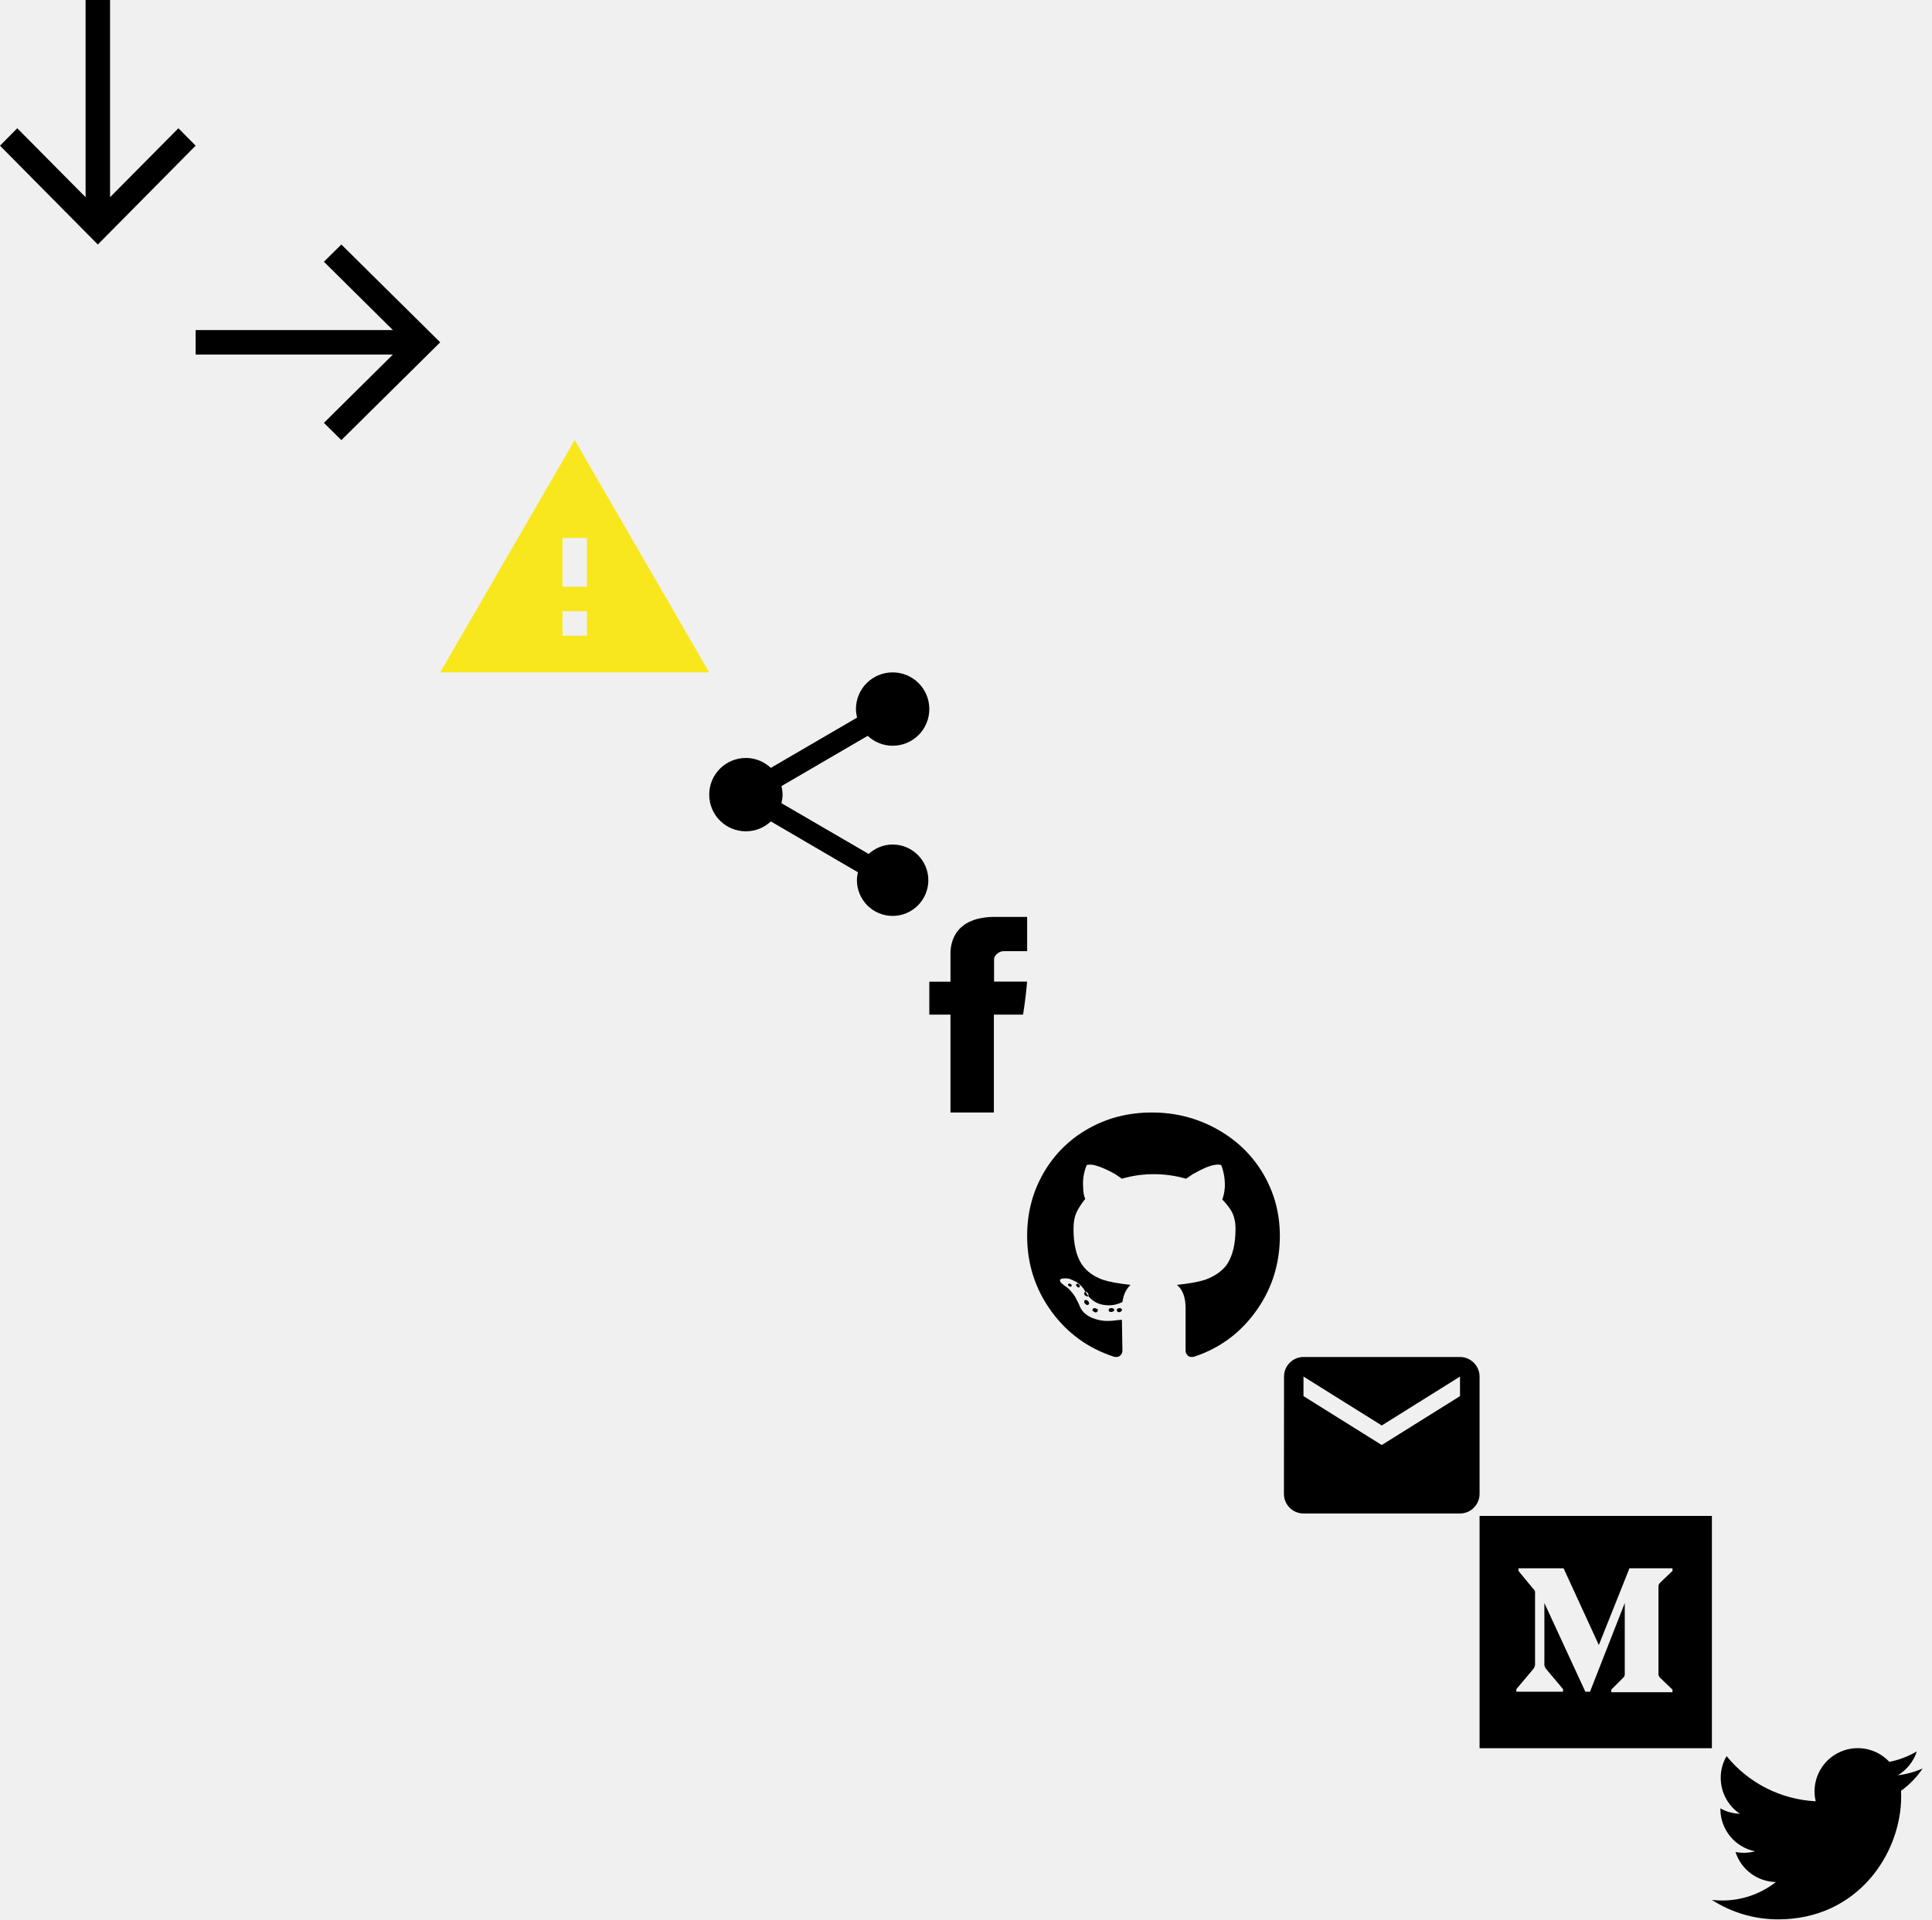
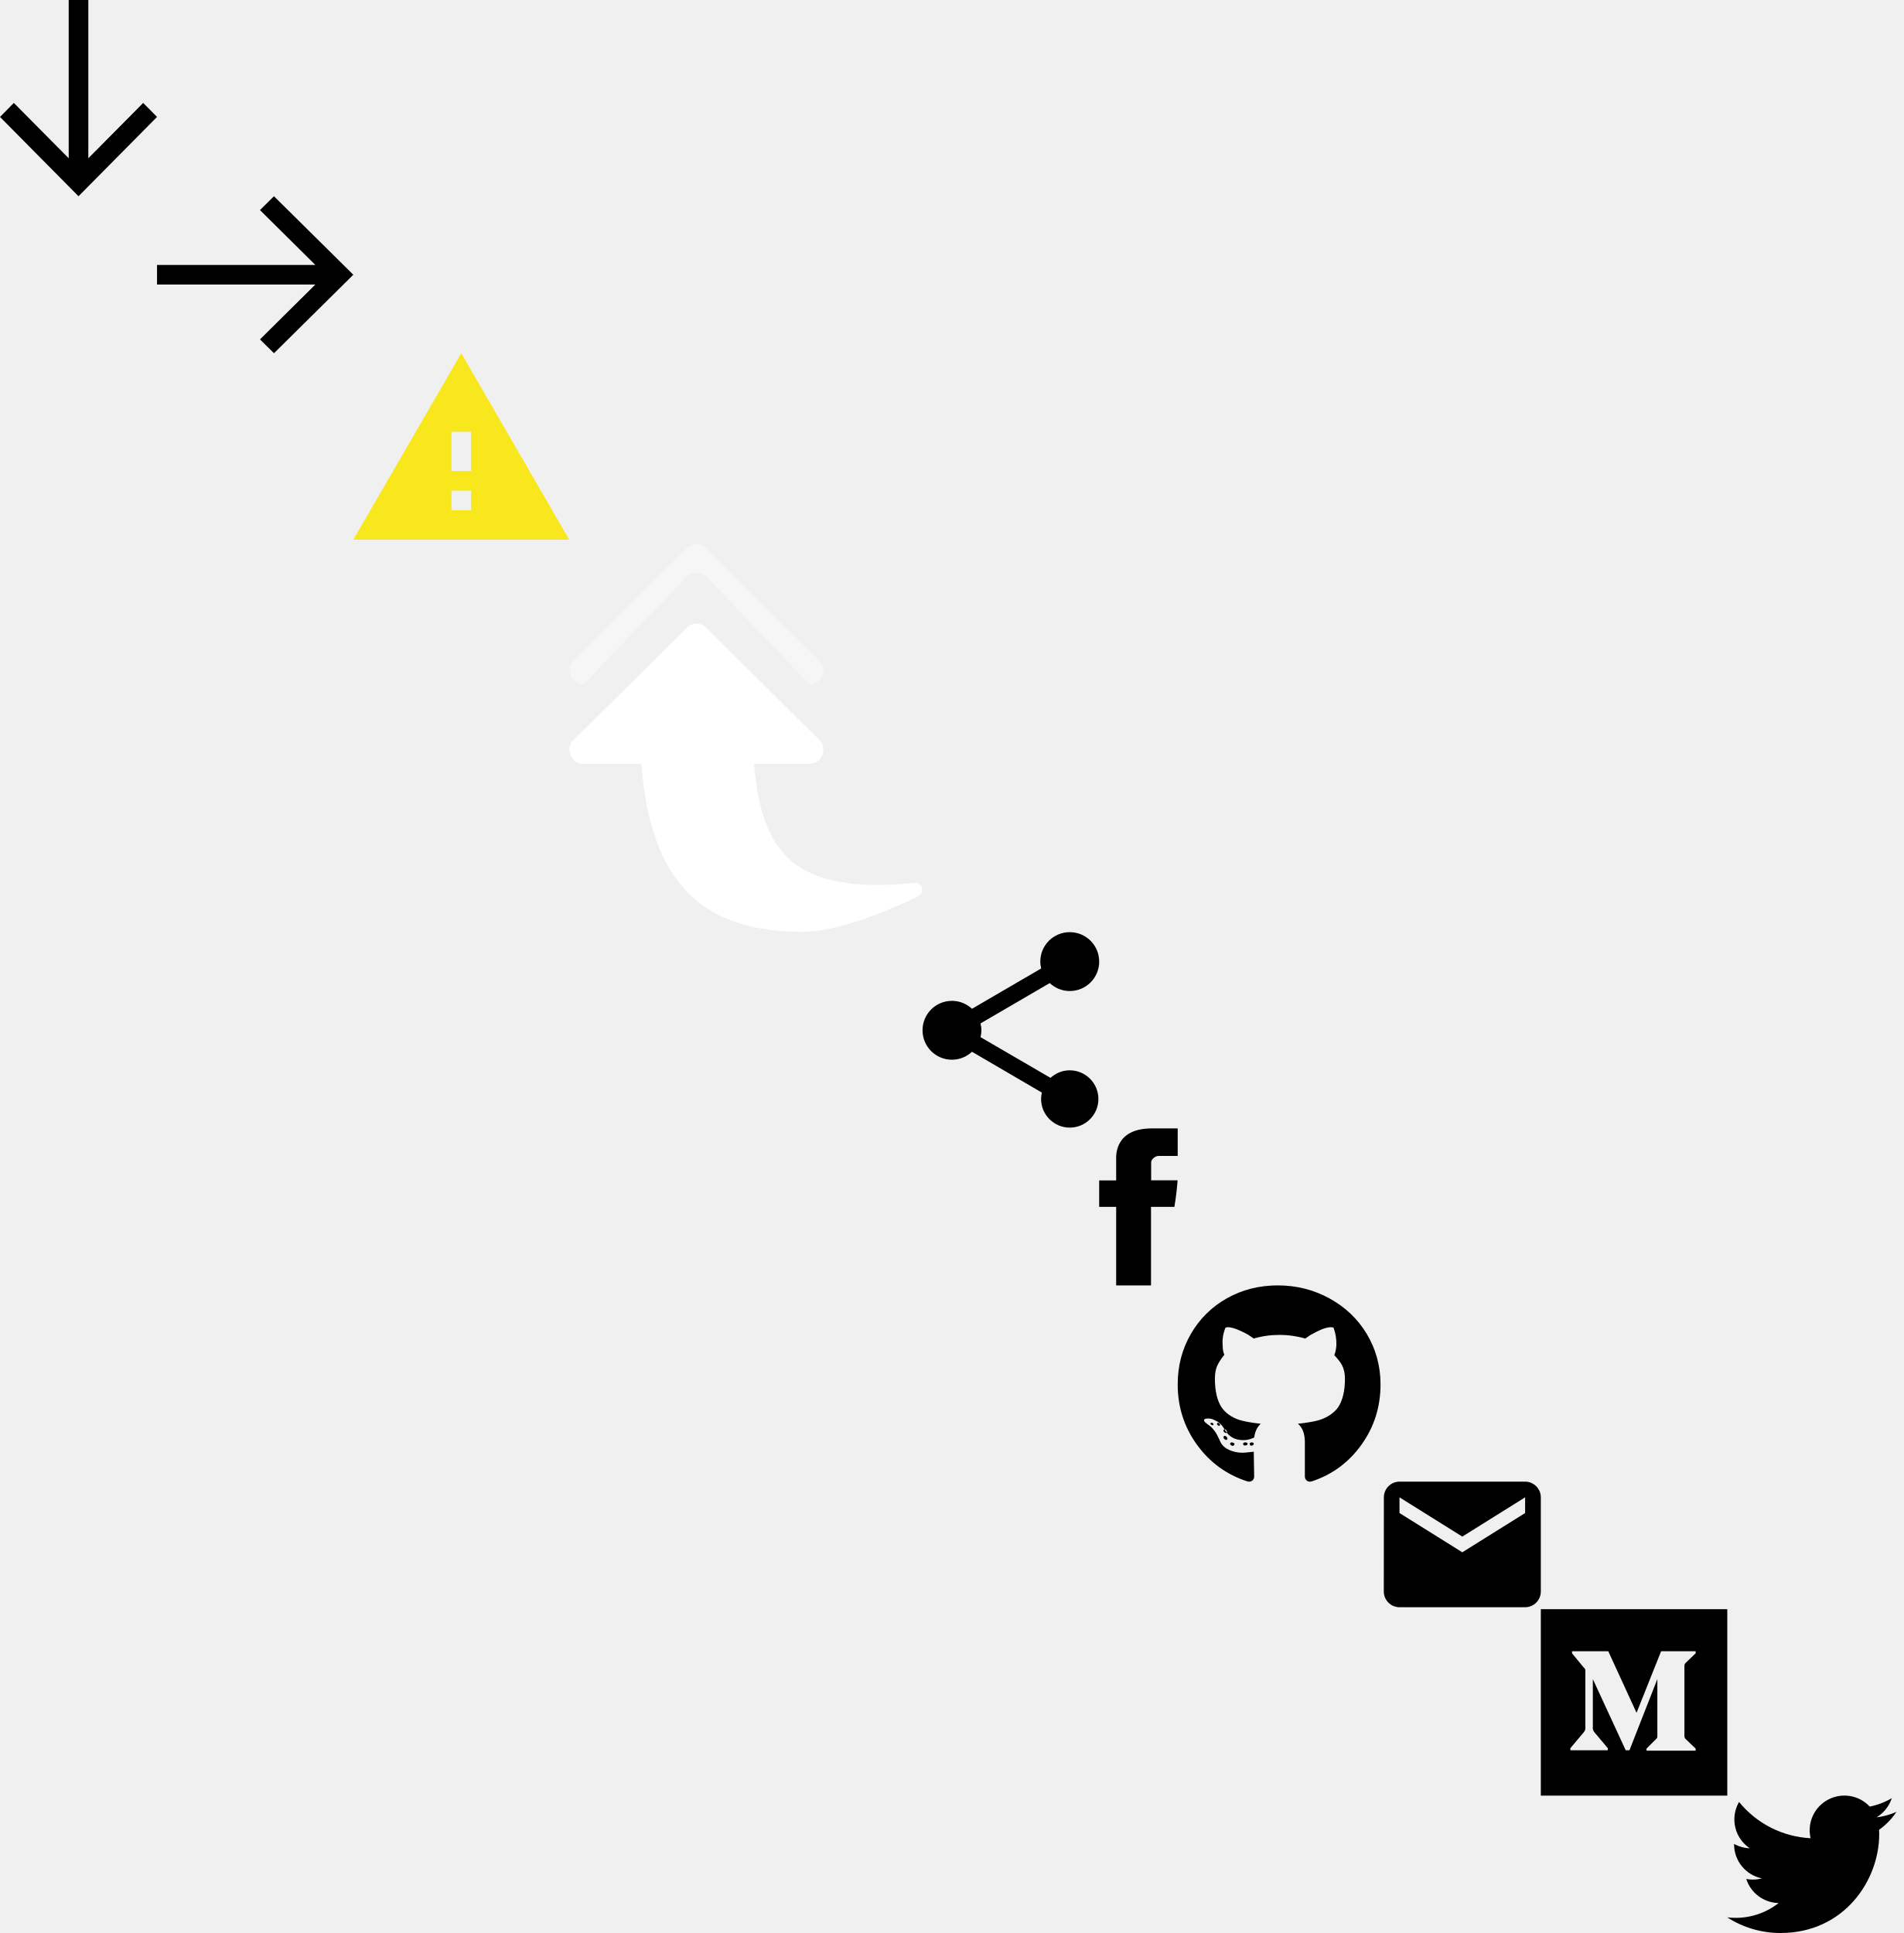
- <svg xmlns="http://www.w3.org/2000/svg" width="158" height="157" viewBox="0 0 158 157">
+ <svg xmlns="http://www.w3.org/2000/svg" width="194" height="197" viewBox="0 0 194 197">
  <svg width="16" height="20" viewBox="0 0 16 20" id="arrow-d">
    <path fill-rule="evenodd" d="M16 11.916l-1.41-1.425L9 16.13V0H7v16.13l-5.59-5.64L0 11.917 8 20z" />
  </svg>
  <svg width="20" height="16" viewBox="0 0 20 16" id="arrow-r" x="16" y="20">
    <path fill-rule="evenodd" d="M11.916 0L10.49 1.41 16.13 7H0v2h16.13l-5.64 5.59L11.917 16 20 8z" />
  </svg>
  <svg width="22" height="19" viewBox="0 0 22 19" id="error" x="36" y="36">
    <path fill="#F8E71C" fill-rule="evenodd" d="M0 19h22L11 0 0 19zm12-3h-2v-2h2v2zm0-4h-2V8h2v4z" />
  </svg>
-   <svg width="18" height="20" viewBox="0 0 18 20" id="socials" x="58" y="55">
+   <svg width="36" height="40" fill="none" viewBox="0 0 36 40" id="icon-next" x="58" y="55">
+     <path d="M12.32 36.201c-2.888-2.795-4.541-7.249-4.96-13.36H1.48c-.628 0-1.07-.29-1.324-.87-.254-.61-.15-1.13.314-1.562l11.49-11.42a1.385 1.385 0 0 1 1.01-.424c.39 0 .726.141 1.01.424l11.49 11.42c.284.268.426.603.426 1.004 0 .178-.037.364-.112.558-.254.58-.695.87-1.324.87h-5.633c.195 2.394.587 4.382 1.178 5.967.591 1.583 1.418 2.85 2.48 3.803 2.469 2.215 6.695 3.004 12.68 2.364.389-.03.643.141.763.513a.668.668 0 0 1 .022.2c0 .298-.127.506-.381.625l-.898.446c-.419.208-1.096.51-2.031.904-.936.393-1.87.75-2.806 1.07-.934.32-1.967.606-3.096.86-1.13.252-2.129.378-2.996.378-5.027 0-8.835-1.256-11.423-3.77z" fill="#fff" />
+     <path opacity=".4" d="M12.97 3.352c-.389 0-.725.142-1.01.424L1.48 14.736c-.628 0-1.07-.29-1.324-.87-.254-.61-.15-1.13.314-1.56L11.96.884A1.385 1.385 0 0 1 12.97.46c.39 0 .726.141 1.01.424l11.49 11.42c.284.268.426.602.426 1.004 0 .179-.037.364-.112.558-.254.58-.695.87-1.324.87L13.98 3.776a1.384 1.384 0 0 0-1.01-.424z" fill="#fff" />
+   </svg>
+   <svg width="18" height="20" viewBox="0 0 18 20" id="socials" x="94" y="95">
    <path fill-rule="evenodd" d="M15 14.08c-.76 0-1.44.3-1.96.77L5.91 10.7c.05-.23.09-.46.09-.7 0-.24-.04-.47-.09-.7l7.05-4.11c.54.5 1.25.81 2.04.81 1.66 0 3-1.34 3-3s-1.34-3-3-3-3 1.34-3 3c0 .24.04.47.09.7L5.04 7.81C4.5 7.31 3.79 7 3 7c-1.66 0-3 1.34-3 3s1.34 3 3 3c.79 0 1.5-.31 2.04-.81l7.12 4.16c-.05.21-.08.43-.08.65 0 1.61 1.31 2.92 2.92 2.92 1.61 0 2.92-1.31 2.92-2.92 0-1.61-1.31-2.92-2.92-2.92z" />
  </svg>
-   <svg width="8" height="16" viewBox="0 0 8 16" id="socials_fb" x="76" y="75">
+   <svg width="8" height="16" viewBox="0 0 8 16" id="socials_fb" x="112" y="115">
    <path d="M1.73 3.099v2.203H0v2.693h1.73V16h3.55V7.995h2.384s.223-1.291.331-2.703h-2.7V3.45c0-.275.387-.646.77-.646H8V0H5.369c-3.728 0-3.64 2.696-3.64 3.099z" />
  </svg>
-   <svg width="21" height="20" viewBox="0 0 21 20" id="socials_gh" x="84" y="91">
+   <svg width="21" height="20" viewBox="0 0 21 20" id="socials_gh" x="120" y="131">
    <path fill-rule="evenodd" d="M7.125 16.125c0 .111-.076.174-.23.187-.152.014-.228-.034-.228-.145 0-.111.07-.167.208-.167a.34.34 0 0 1 .187.042c.042.027.063.055.063.083zm-1.775-.004c.028-.11.111-.146.25-.104.139.042.201.097.187.167a.195.195 0 0 1-.104.146.177.177 0 0 1-.166 0 .556.556 0 0 1-.146-.105c-.042-.041-.049-.076-.021-.104zM7.523 16c.139 0 .215.042.229.125.014.083-.049.153-.188.208a.462.462 0 0 1-.145-.02c-.042-.014-.07-.063-.084-.146-.014-.084.049-.14.188-.167zm2.685-16c1.89 0 3.64.441 5.25 1.323 1.611.882 2.875 2.082 3.792 3.598.944 1.571 1.417 3.294 1.417 5.169 0 2.288-.646 4.335-1.938 6.14-1.291 1.806-2.979 3.053-5.062 3.742-.223.056-.396.028-.521-.082a.529.529 0 0 1-.188-.414v-3.473c0-.882-.236-1.516-.708-1.902 1.028-.11 1.792-.248 2.292-.414.777-.276 1.375-.69 1.791-1.24.473-.717.709-1.696.709-2.936 0-.524-.098-.979-.292-1.365-.139-.276-.403-.62-.792-1.034.111-.275.18-.606.209-.992a4.63 4.63 0 0 0-.292-1.82c-.278-.082-.667-.027-1.167.166-.333.138-.722.33-1.166.579L13 5.417a9.51 9.51 0 0 0-2.646-.372c-.903 0-1.77.124-2.604.372l-.542-.372A9.4 9.4 0 0 0 6 4.465c-.5-.192-.875-.247-1.125-.165a3.807 3.807 0 0 0-.292 1.82c0 .386.056.703.167.951-.333.413-.576.793-.73 1.137-.152.345-.228.779-.228 1.303 0 1.24.222 2.205.666 2.894.39.58.973 1.006 1.75 1.282.5.166 1.25.303 2.25.414-.36.33-.583.8-.666 1.406-.473.22-.93.303-1.375.248-.723-.055-1.278-.428-1.667-1.117a2.158 2.158 0 0 0-.667-.744 4.316 4.316 0 0 0-.625-.29l-.291-.04c-.306 0-.466.047-.48.144-.013.096.05.2.188.31l.208.165c.195.11.39.29.584.538.166.193.305.413.416.661l.167.331c.139.414.403.73.792.951.333.193.736.317 1.208.373.333.027.68.013 1.042-.042l.458-.041.042 2.522a.529.529 0 0 1-.188.414c-.125.11-.298.138-.52.082-2.112-.689-3.82-1.936-5.126-3.742C.653 14.425 0 12.378 0 10.09c0-1.875.444-3.584 1.333-5.128A9.647 9.647 0 0 1 5 1.323C6.556.441 8.292 0 10.208 0zM4.033 14.033c.056-.055.125-.041.209.042.083.083.097.153.041.208-.055.056-.125.042-.208-.041-.083-.084-.097-.153-.042-.209zm-.69.015c.055-.056.125-.063.208-.021.083.041.111.097.083.166-.028.07-.09.077-.187.021-.097-.055-.132-.11-.104-.166zm1.365 1.313c.028-.028.07-.035.125-.02a.31.31 0 0 1 .146.083.31.31 0 0 1 .083.145c.014.056.007.098-.02.125-.084.084-.18.07-.292-.041-.056-.056-.083-.111-.083-.167 0-.055.014-.097.041-.125zm0-.667c.056-.027.104-.034.146-.02.042.013.077.048.104.104.084.11.084.194 0 .25-.027.028-.062.028-.104 0a1.362 1.362 0 0 0-.146-.084c-.055-.138-.055-.222 0-.25z" />
  </svg>
-   <svg width="16" height="13" viewBox="0 0 16 13" id="socials_mail" x="105" y="111">
+   <svg width="16" height="13" viewBox="0 0 16 13" id="socials_mail" x="141" y="151">
    <path fill-rule="evenodd" d="M14.4 0H1.6C.72 0 .008.72.008 1.6L0 11.2c0 .88.72 1.6 1.6 1.6h12.8c.88 0 1.6-.72 1.6-1.6V1.6c0-.88-.72-1.6-1.6-1.6zm0 3.2L8 7.2l-6.4-4V1.6l6.4 4 6.4-4v1.6z" />
  </svg>
-   <svg width="19" height="19" viewBox="0 0 19 19" id="socials_med" x="121" y="124">
+   <svg width="19" height="19" viewBox="0 0 19 19" id="socials_med" x="157" y="164">
    <path fill-rule="evenodd" d="M0 0h19v19H0V0zm15.777 4.496v-.213h-3.52L9.754 10.56 6.871 4.283H3.18v.213l1.187 1.441a.423.423 0 0 1 .17.425v5.64a.682.682 0 0 1-.17.552L3.01 14.165v.212h3.817v-.212L5.47 12.554a.682.682 0 0 1-.17-.552V7.125l3.35 7.252h.382l2.842-7.252v5.81c0 .113-.028.198-.085.255l-1.018 1.018v.212h5.005v-.212l-1.018-.976a.407.407 0 0 1-.127-.297V5.768c0-.113.042-.212.127-.297l1.018-.975z" />
  </svg>
-   <svg width="18" height="14" viewBox="0 0 18 14" id="socials_tw" x="140" y="143">
+   <svg width="18" height="14" viewBox="0 0 18 14" id="socials_tw" x="176" y="183">
    <path d="M17.235 1.656a7.06 7.06 0 0 1-2.03.557A3.55 3.55 0 0 0 16.76.258a7.128 7.128 0 0 1-2.246.859A3.536 3.536 0 0 0 8.488 4.34 10.038 10.038 0 0 1 1.2.646a3.509 3.509 0 0 0-.478 1.777c0 1.227.624 2.31 1.572 2.943a3.536 3.536 0 0 1-1.601-.444v.044a3.54 3.54 0 0 0 2.835 3.467c-.296.08-.608.124-.931.124-.229 0-.45-.023-.666-.066a3.538 3.538 0 0 0 3.302 2.456 7.094 7.094 0 0 1-4.39 1.51c-.286 0-.567-.017-.844-.048A9.994 9.994 0 0 0 5.42 14c6.504 0 10.059-5.387 10.059-10.06l-.012-.457a7.06 7.06 0 0 0 1.768-1.827z" />
  </svg>
</svg>
